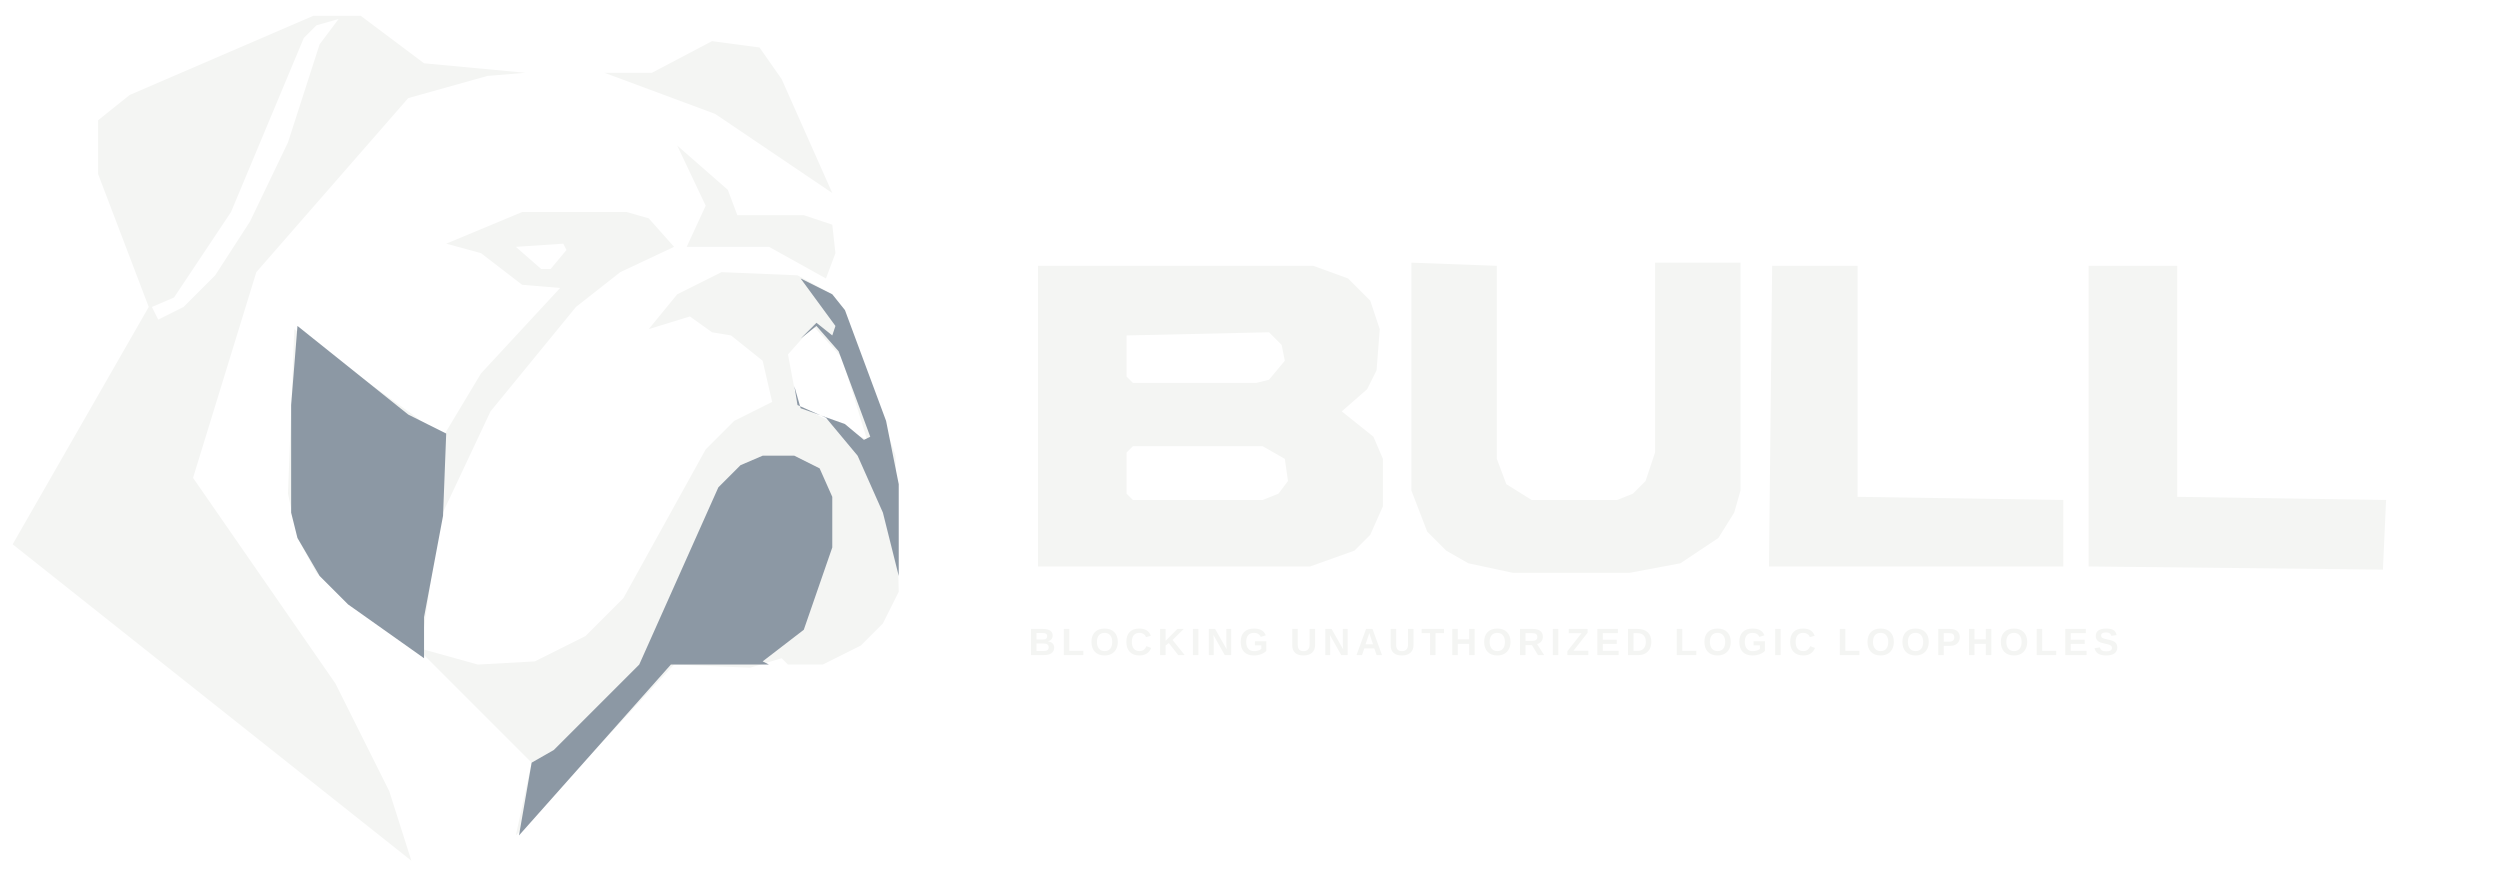
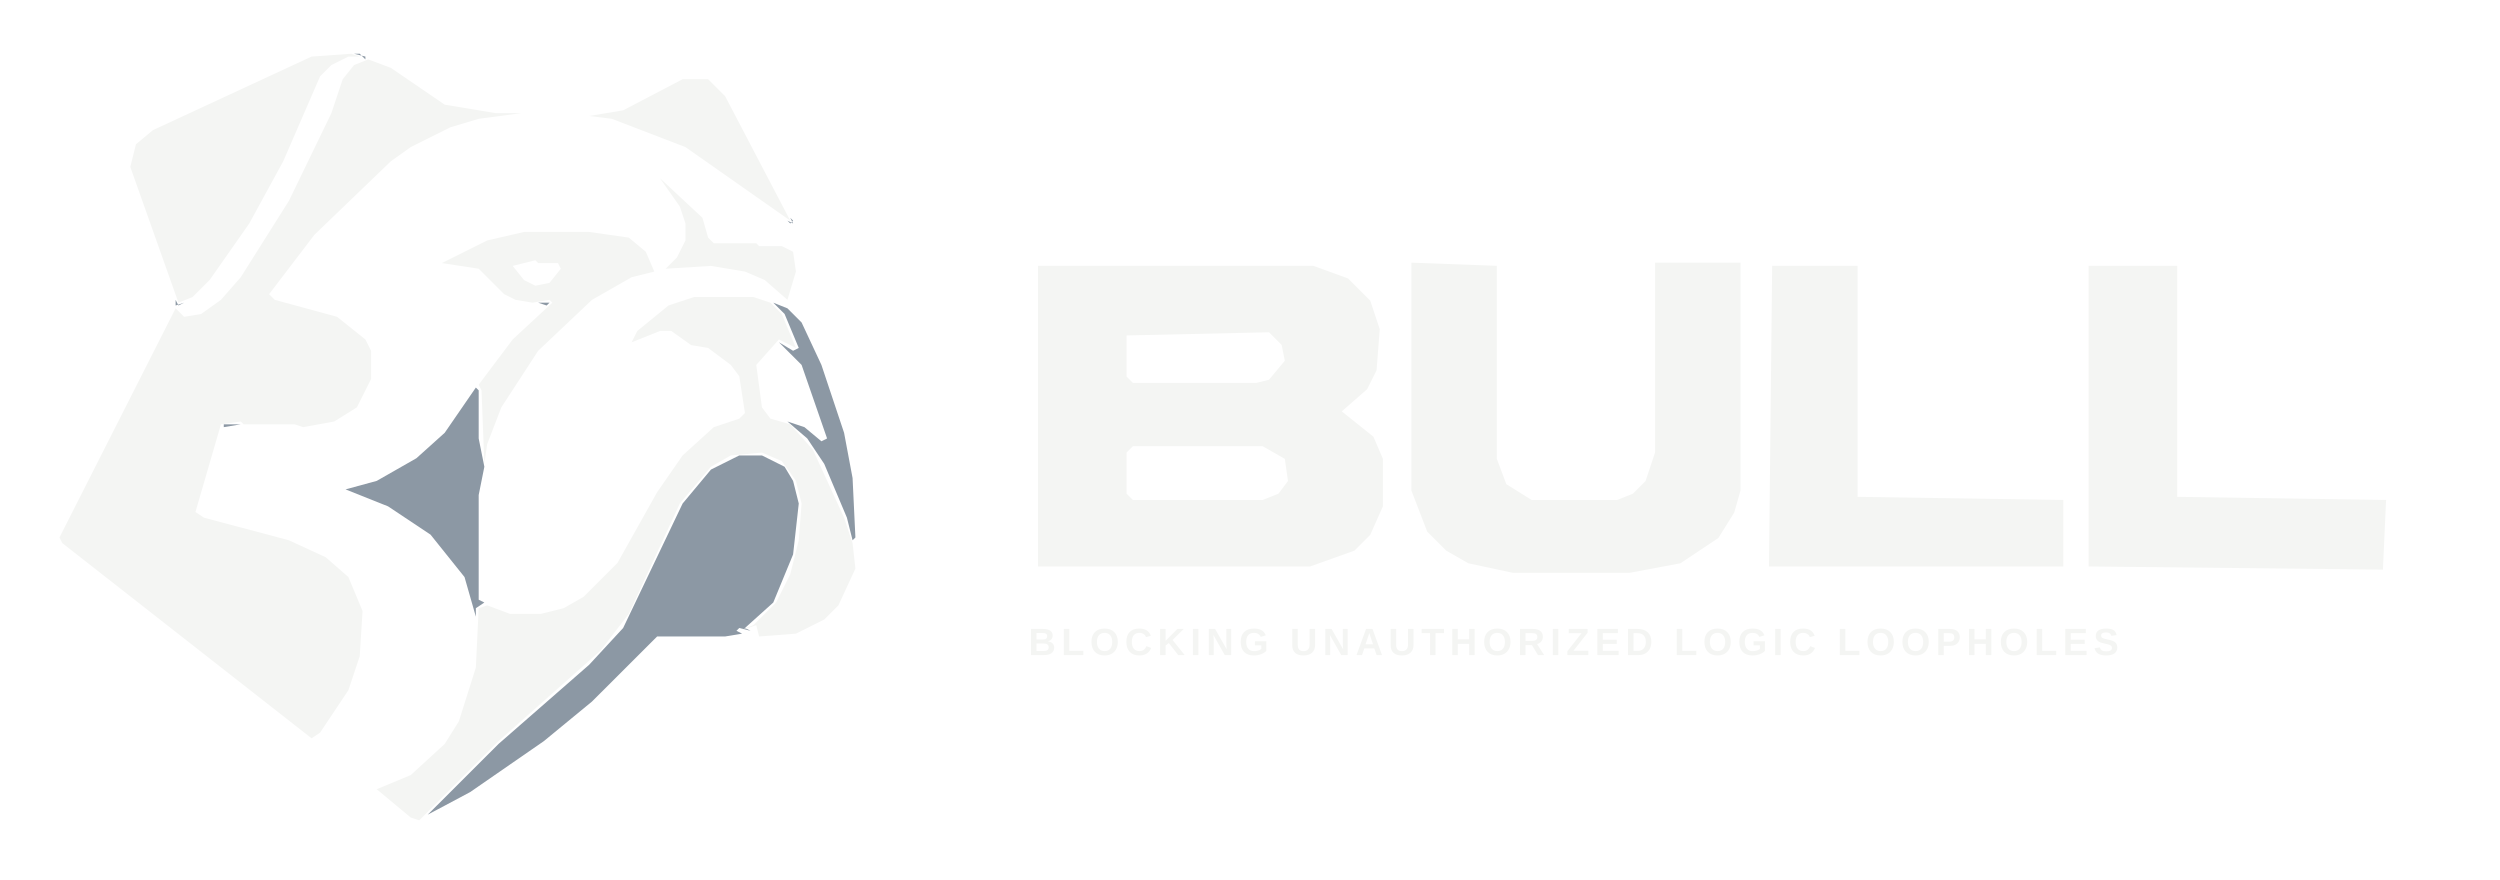
<svg xmlns="http://www.w3.org/2000/svg" viewBox="0 0 790 278" role="img" aria-labelledby="title">
-   <path fill="#f4f5f3" fill-rule="evenodd" d="M198,67 165,67 141,77 152,80 165,90 177,91 152,118 140,138 93,104 91,156 94,170 100,181 110,191 132,205 168,241 163,264 213,210 237,211 247,208 249,210 260,210 272,204 279,197 284,187 283,144 267,98 263,93 252,87 228,86 214,93 205,104 218,100 225,105 231,106 241,114 244,127 232,133 223,142 197,189 185,201 169,209 151,210 133,205 139,164 155,130 182,97 196,86 213,78 205,69Z M257,103 266,113 274,139 252,128 249,112Z M163,78 178,77 179,79 174,85 171,85Z M214,46 223,65 217,78 243,78 261,88 264,80 263,71 254,68 233,68 230,60Z M191,23 226,36 263,61 247,25 240,15 225,13 206,23Z M99,5 41,30 31,38 31,55 47,97 4,172 130,272 123,250 106,216 61,151 81,86 129,31 154,24 166,23 134,20 114,5Z M107,6 101,14 91,45 79,70 68,87 58,97 50,101 48,97 55,94 73,67 96,12 100,8Z M107,6 110,6Z" />
-   <path fill="#8c98a4" fill-rule="evenodd" d="M259,148 251,144 241,144 234,147 227,154 202,210 175,237 168,241 163,236 168,241 164,264 212,210 243,210 241,209 254,199 263,173 263,157Z M94,103 92,128 92,162 94,170 101,182 110,191 134,208 134,195 140,163 141,137 129,131Z M253,88 264,103 263,106 258,102 253,107 258,103 265,111 275,138 273,139 267,134 253,129 251,122 252,128 261,132 271,144 279,162 284,182 284,153 280,133 267,98 263,93Z" />
+   <g transform="scale(0.895062 0.893891)">
+     <path fill="#8c98a4" fill-rule="evenodd" d="M277 165L269 161L261 161L251 166L241 178L220 222L208 235L176 263L148 291L146 290L148 291L151 288L166 280L192 262L209 248L232 225L256 225L262 224L260 223L261 222L265 223L263 222L273 213L280 196L282 178L280 170ZM79 151L85 150L79 150ZM168 137L157 153L147 162L133 170L122 173L137 179L152 189L164 204L168 218L168 215L171 213L169 212L169 175L171 165L169 155L169 138ZM273 107L277 111L282 123L280 124L275 121L283 129L292 155L290 156L284 151L278 149L285 155L291 164L299 183L301 191L302 190L301 169L298 153L290 129L283 114L278 109ZM191 110L194 107L190 107L193 108ZM62 106L62 108L65 107L63 108ZM279 77L278 78L280 79ZM278 78L279 77L280 78L279 79ZM125 19L127 19L129 21L129 20Z" />
+     <path fill="#f4f5f3" fill-rule="evenodd" d="M272 107L266 105L245 105L236 108L225 117L223 121L233 117L237 117L244 122L250 123L258 129L261 133L263 146L261 148L252 151L241 161L232 174L218 199L206 211L199 215L191 217L180 217L172 214L169 215L168 236L162 255L157 263L145 274L133 279L145 289L148 290L176 262L212 230L222 217L240 178L251 165L258 161L269 160L276 163L281 170L283 178L282 191L279 203L274 213L266 221L261 223L267 221L268 225L281 224L291 219L296 214L302 201L301 192L298 183L287 159L279 150L272 148L269 144L267 129L275 120L281 123L276 111ZM222 84L208 82L185 82L172 85L156 93L169 95L178 104L182 106L188 107L194 106L195 107L181 120L169 136L170 138L171 164L172 157L177 144L190 124L209 106L223 98L231 96L228 89ZM181 94L189 92L190 93L197 93L198 95L194 100L189 101L185 99ZM233 63L240 73L242 79L242 85L239 91L235 95L251 94L263 96L270 99L278 106L281 96L280 89L276 87L268 87L267 86L252 86L250 84L248 77ZM208 41L216 42L242 52L279 78L256 34L250 28L241 28L220 39ZM130 21L125 23L121 28L117 40L102 71L85 98L78 106L71 111L65 112L62 109L21 190L22 192L110 261L113 259L123 244L127 232L128 216L123 204L115 197L102 191L72 183L69 181L78 150L85 149L86 150L104 150L107 151L118 149L126 144L131 134L131 124L129 120L119 112L97 106L95 104L111 83L138 57L145 52L159 45L169 42L184 40L175 40L157 37L138 24ZM127 20L124 19L110 20L54 46L48 51L46 59L63 107L68 105L74 99L88 79L100 57L113 27L117 23L123 20Z" />
+   </g>
  <g transform="translate(325 80)">
    <path fill="#f4f5f3" fill-rule="evenodd" d="M335,4 335,99 428,100 429,78 363,77 363,4Z M235,4 234,99 327,99 327,78 262,77 262,4Z M3,4 3,99 89,99 103,94 108,89 112,80 112,65 109,58 99,50 107,43 110,37 111,24 108,15 101,8 90,4Z M31,63 33,61 74,61 81,65 82,72 79,76 74,78 33,78 31,76Z M31,26 76,25 80,29 81,34 76,40 72,41 33,41 31,39Z M121,3 121,75 126,88 132,94 139,98 153,101 190,101 206,98 218,90 223,82 225,75 225,3 198,3 198,63 195,72 191,76 186,78 159,78 151,73 148,65 148,4Z" />
  </g>
  <text x="325" y="207" textLength="434" lengthAdjust="spacingAndGlyphs" font-family="Arial,sans-serif" font-size="12" font-weight="700" letter-spacing="1.7" fill="#f4f5f3">BLOCKING UNAUTHORIZED LOGIC LOOPHOLES</text>
</svg>
